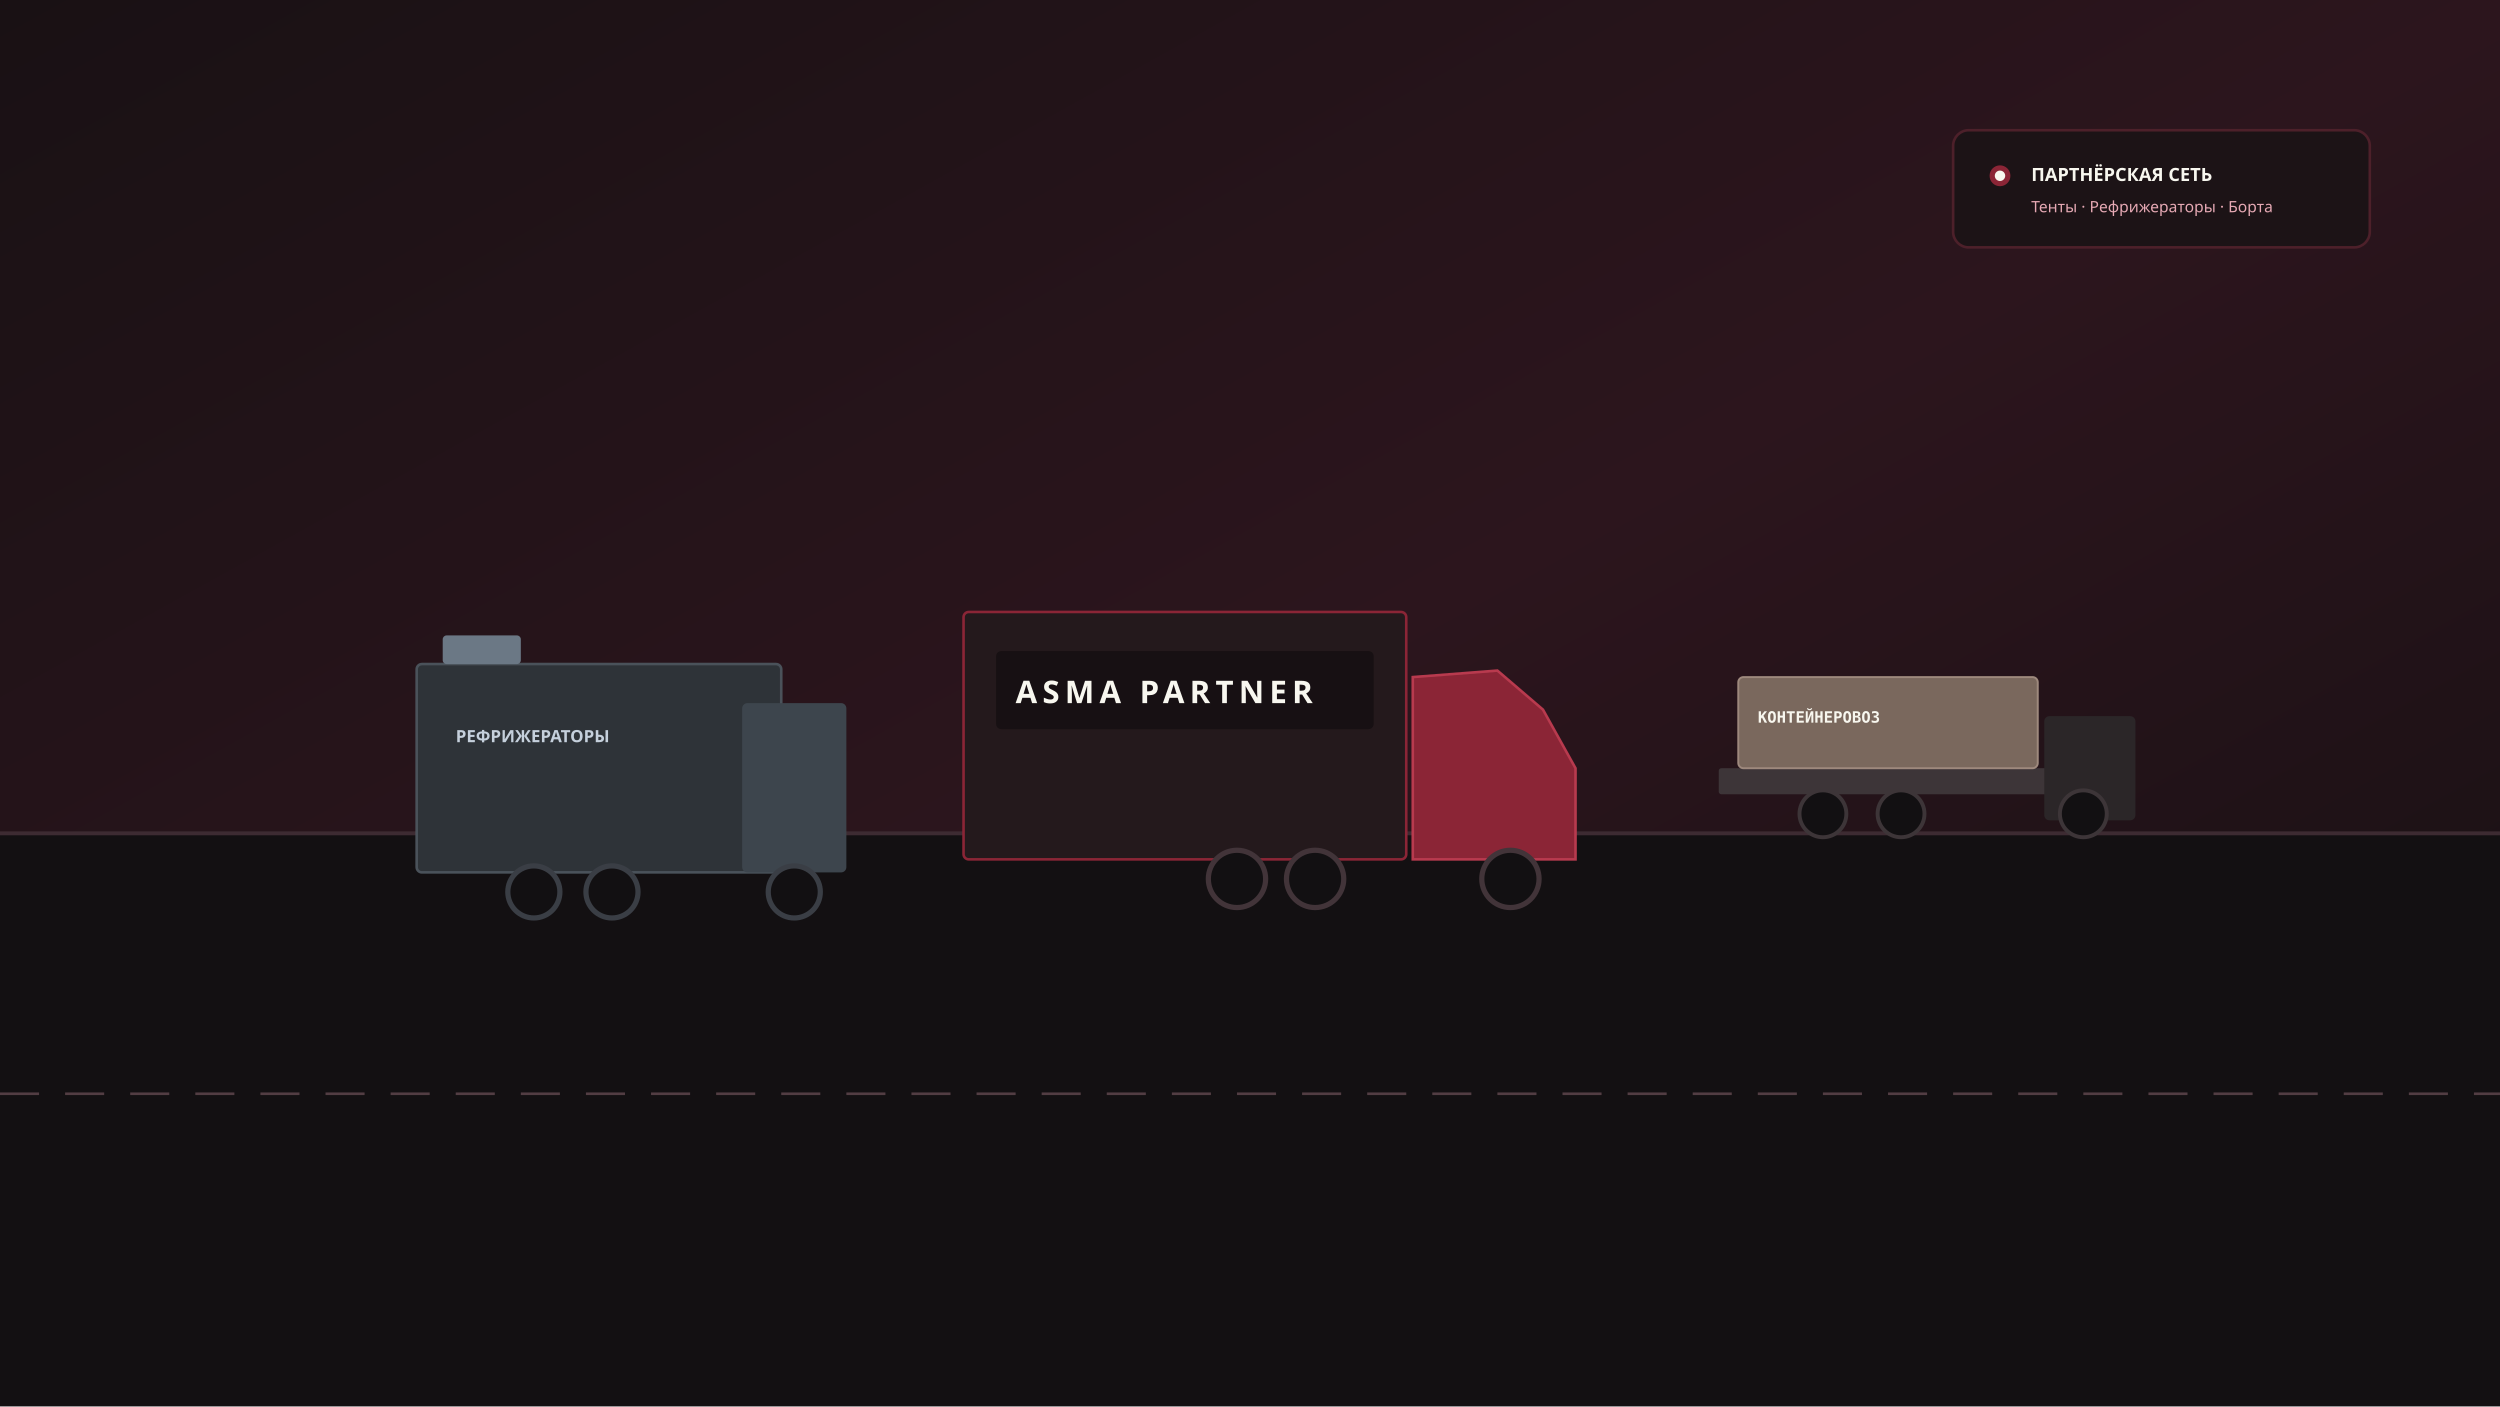
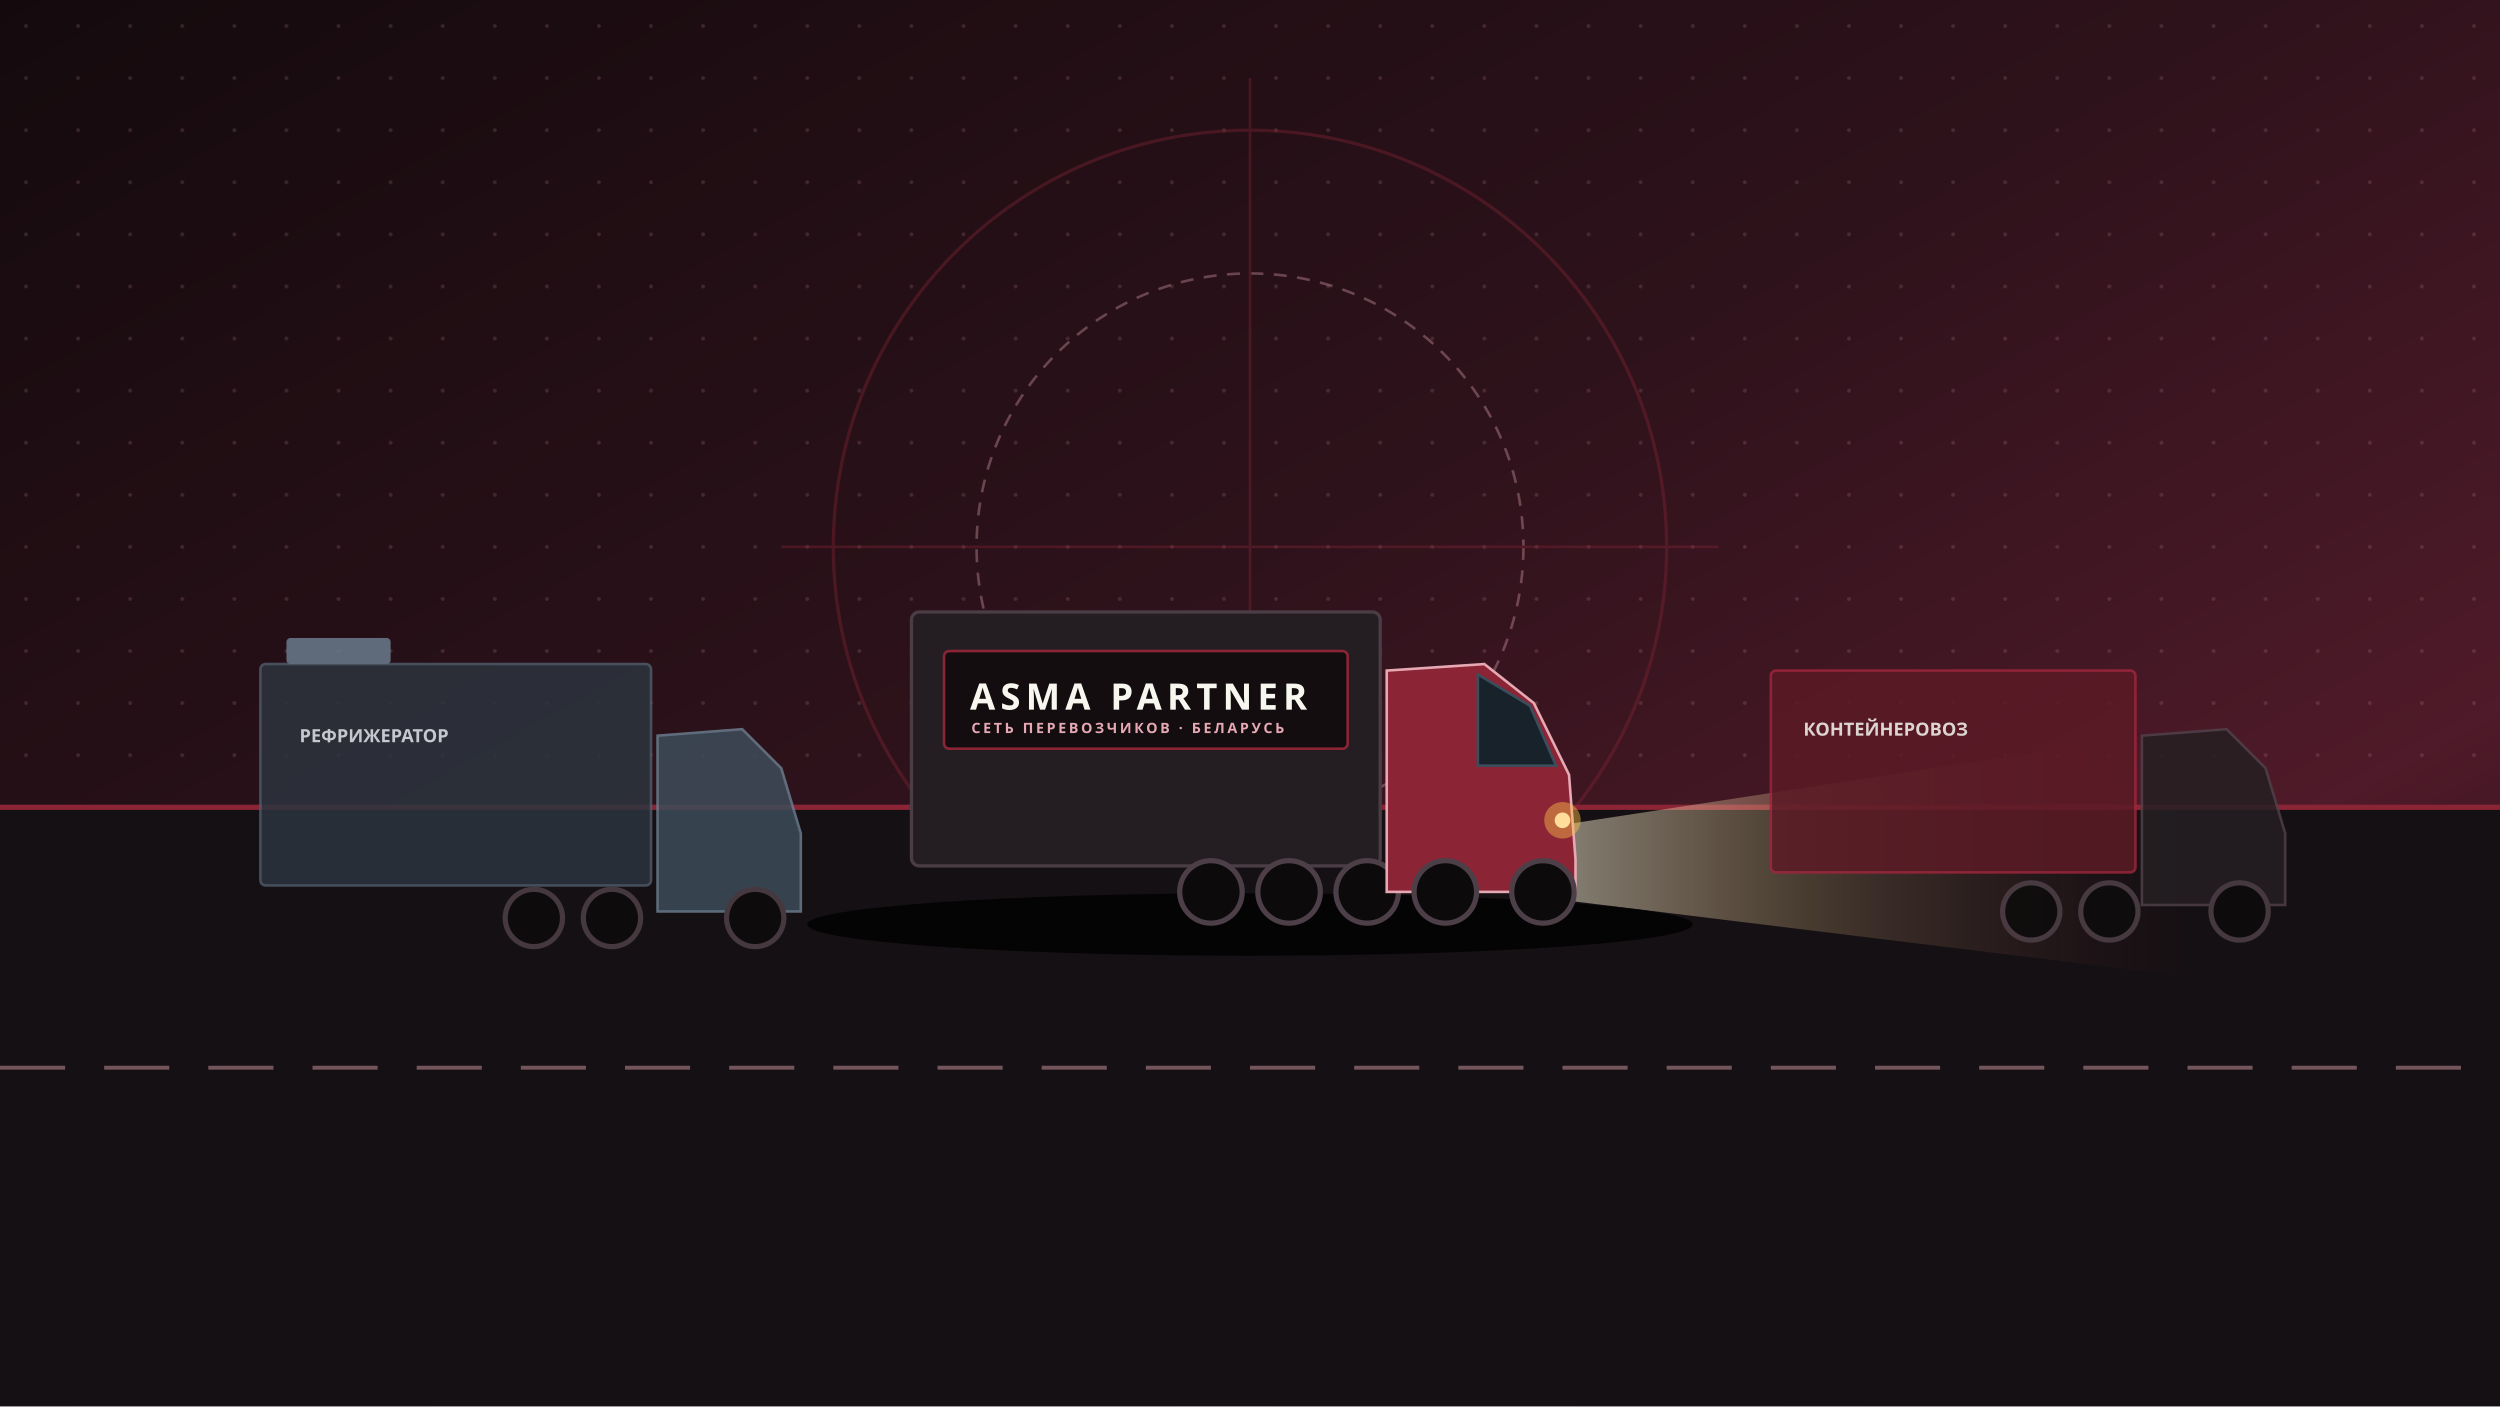
<svg xmlns="http://www.w3.org/2000/svg" width="1920" height="1080" viewBox="0 0 1920 1080" fill="none">
  <defs>
-     <linearGradient id="fleet_sky" x1="0%" y1="0%" x2="100%" y2="100%">
-       <stop offset="0%" stop-color="#191114" />
-       <stop offset="50%" stop-color="#2C151D" />
-       <stop offset="100%" stop-color="#130F11" />
+     <linearGradient id="fleet_sky_c" x1="0%" y1="0%" x2="100%" y2="100%">
+       <stop offset="0%" stop-color="#140A0D" />
+       <stop offset="45%" stop-color="#2E121B" />
+       <stop offset="75%" stop-color="#4F1A29" />
+       <stop offset="100%" stop-color="#14090D" />
+     </linearGradient>
+     <pattern id="fleet_dots" width="40" height="40" patternUnits="userSpaceOnUse">
+       <circle cx="20" cy="20" r="1.5" fill="#E6A9B4" fill-opacity="0.16" />
+     </pattern>
+     <linearGradient id="beam_c" x1="0%" y1="0%" x2="100%" y2="0%">
+       <stop offset="0%" stop-color="#FFF8E0" stop-opacity="0.9" />
+       <stop offset="40%" stop-color="#FFD699" stop-opacity="0.4" />
+       <stop offset="100%" stop-color="#8B2536" stop-opacity="0" />
    </linearGradient>
  </defs>
-   <rect width="1920" height="1080" fill="url(#fleet_sky)" />
-   <rect y="640" width="1920" height="440" fill="#131012" />
-   <line x1="0" y1="640" x2="1920" y2="640" stroke="#3D2B32" stroke-width="3" />
-   <line x1="0" y1="840" x2="1920" y2="840" stroke="#E6A9B4" stroke-width="2" stroke-dasharray="30 20" opacity="0.3" />
-   <g transform="translate(320, 480)">
-     <rect x="0" y="30" width="280" height="160" rx="4" fill="#2E3338" stroke="#4A525A" stroke-width="2" />
-     <rect x="250" y="60" width="80" height="130" rx="4" fill="#3D454D" />
-     <rect x="20" y="8" width="60" height="22" rx="3" fill="#6B7885" />
-     <circle cx="90" cy="205" r="20" fill="#121012" stroke="#3A3E45" stroke-width="4" />
-     <circle cx="150" cy="205" r="20" fill="#121012" stroke="#3A3E45" stroke-width="4" />
-     <circle cx="290" cy="205" r="20" fill="#121012" stroke="#3A3E45" stroke-width="4" />
-     <text x="30" y="90" fill="#C5D0DC" font-family="sans-serif" font-size="13" font-weight="700">РЕФРИЖЕРАТОРЫ</text>
+   <rect width="1920" height="1080" fill="url(#fleet_sky_c)" />
+   <rect width="1920" height="1080" fill="url(#fleet_dots)" />
+   <g transform="translate(960, 420)" opacity="0.35">
+     <circle cx="0" cy="0" r="320" stroke="#8B2536" stroke-width="2.5" fill="none" />
+     <circle cx="0" cy="0" r="210" stroke="#E6A9B4" stroke-width="2" stroke-dasharray="10 8" fill="none" />
+     <line x1="-360" y1="0" x2="360" y2="0" stroke="#8B2536" stroke-width="2" />
+     <line x1="0" y1="-360" x2="0" y2="360" stroke="#8B2536" stroke-width="2" />
  </g>
-   <g transform="translate(740, 440)">
-     <rect x="0" y="30" width="340" height="190" rx="4" fill="#24191C" stroke="#8B2536" stroke-width="2" />
-     <rect x="25" y="60" width="290" height="60" rx="4" fill="#140E10" opacity="0.8" />
-     <text x="40" y="100" fill="#F8F7EF" font-family="system-ui, sans-serif" font-size="24" font-weight="900" letter-spacing="4">ASMA PARTNER</text>
-     <path d="M345 80 L410 75 L445 105 L470 150 L470 220 L345 220 Z" fill="#8B2536" stroke="#B83A4E" stroke-width="2" />
-     <circle cx="210" cy="235" r="22" fill="#121012" stroke="#423439" stroke-width="4" />
-     <circle cx="270" cy="235" r="22" fill="#121012" stroke="#423439" stroke-width="4" />
-     <circle cx="420" cy="235" r="22" fill="#121012" stroke="#423439" stroke-width="4" />
+   <rect y="620" width="1920" height="460" fill="#151013" />
+   <line x1="0" y1="620" x2="1920" y2="620" stroke="#8B2536" stroke-width="4" />
+   <line x1="0" y1="820" x2="1920" y2="820" stroke="#E6A9B4" stroke-width="3" stroke-dasharray="50 30" opacity="0.45" />
+   <g transform="translate(700, 440)">
+     <polygon points="490,195 980,120 980,310 490,250" fill="url(#beam_c)" opacity="0.55" />
+     <ellipse cx="260" cy="270" rx="340" ry="24" fill="#030203" opacity="0.9" />
+     <rect x="0" y="30" width="360" height="195" rx="6" fill="#241E22" stroke="#4B3D45" stroke-width="2.5" />
+     <rect x="25" y="60" width="310" height="75" rx="4" fill="#130D10" stroke="#8B2536" stroke-width="2" />
+     <text x="45" y="105" fill="#F8F7EF" font-family="system-ui, sans-serif" font-size="28" font-weight="900" letter-spacing="4">ASMA PARTNER</text>
+     <text x="46" y="123" fill="#E6A9B4" font-family="system-ui, sans-serif" font-size="11" font-weight="700" letter-spacing="2">СЕТЬ ПЕРЕВОЗЧИКОВ · БЕЛАРУСЬ</text>
+     <circle cx="230" cy="245" r="24" fill="#0C0A0B" stroke="#4D3F47" stroke-width="4" />
+     <circle cx="290" cy="245" r="24" fill="#0C0A0B" stroke="#4D3F47" stroke-width="4" />
+     <circle cx="350" cy="245" r="24" fill="#0C0A0B" stroke="#4D3F47" stroke-width="4" />
+     <path d="M365 75 L440 70 L478 100 L505 155 L510 220 L510 245 L365 245 Z" fill="#8B2536" stroke="#E6A9B4" stroke-width="2" />
+     <path d="M435 78 L475 102 L495 148 L435 148 Z" fill="#18222A" stroke="#3A4D5C" stroke-width="2" />
+     <circle cx="500" cy="190" r="6" fill="#FFF8E0" />
+     <circle cx="500" cy="190" r="14" fill="#FFC048" fill-opacity="0.45" />
+     <circle cx="410" cy="245" r="24" fill="#0C0A0B" stroke="#4D3F47" stroke-width="4" />
+     <circle cx="485" cy="245" r="24" fill="#0C0A0B" stroke="#4D3F47" stroke-width="4" />
  </g>
-   <g transform="translate(1320, 500)">
-     <rect x="0" y="90" width="260" height="20" rx="2" fill="#3D3538" />
-     <rect x="15" y="20" width="230" height="70" rx="4" fill="#7A685D" stroke="#9E897D" stroke-width="1.5" />
-     <rect x="250" y="50" width="70" height="80" rx="4" fill="#2B2628" />
-     <circle cx="80" cy="125" r="18" fill="#121012" stroke="#3D3538" stroke-width="3" />
-     <circle cx="140" cy="125" r="18" fill="#121012" stroke="#3D3538" stroke-width="3" />
-     <circle cx="280" cy="125" r="18" fill="#121012" stroke="#3D3538" stroke-width="3" />
-     <text x="30" y="55" fill="#F8F7EF" font-family="monospace" font-size="12" font-weight="700">КОНТЕЙНЕРОВОЗ</text>
+   <g transform="translate(200, 480)" opacity="0.85">
+     <rect x="0" y="30" width="300" height="170" rx="4" fill="#2C343D" stroke="#4D5A68" stroke-width="2" />
+     <rect x="20" y="10" width="80" height="20" rx="3" fill="#697B8C" />
+     <text x="30" y="90" fill="#E1E9F0" font-family="sans-serif" font-size="14" font-weight="800">РЕФРИЖЕРАТОР</text>
+     <path d="M305 85 L370 80 L400 110 L415 160 L415 220 L305 220 Z" fill="#3D4B59" stroke="#697B8C" stroke-width="2" />
+     <circle cx="210" cy="225" r="22" fill="#0C0A0B" stroke="#4D3F47" stroke-width="4" />
+     <circle cx="270" cy="225" r="22" fill="#0C0A0B" stroke="#4D3F47" stroke-width="4" />
+     <circle cx="380" cy="225" r="22" fill="#0C0A0B" stroke="#4D3F47" stroke-width="4" />
  </g>
-   <g transform="translate(1500, 100)">
-     <rect width="320" height="90" rx="12" fill="#1C1316" stroke="#4D202A" stroke-width="2" />
-     <circle cx="36" cy="35" r="8" fill="#8B2536" />
-     <circle cx="36" cy="35" r="4" fill="#F8F7EF" />
-     <text x="60" y="39" fill="#F8F7EF" font-family="system-ui, sans-serif" font-size="14" font-weight="700">ПАРТНЁРСКАЯ СЕТЬ</text>
-     <text x="60" y="63" fill="#E6A9B4" font-family="system-ui, sans-serif" font-size="12">Тенты · Рефрижераторы · Борта</text>
+   <g transform="translate(1360, 490)" opacity="0.85">
+     <rect x="0" y="25" width="280" height="155" rx="4" fill="#5A1A25" stroke="#9E253B" stroke-width="2" />
+     <text x="25" y="75" fill="#F8F7EF" font-family="sans-serif" font-size="14" font-weight="800">КОНТЕЙНЕРОВОЗ</text>
+     <path d="M285 75 L350 70 L380 100 L395 150 L395 205 L285 205 Z" fill="#241E22" stroke="#4D3F47" stroke-width="2" />
+     <circle cx="200" cy="210" r="22" fill="#0C0A0B" stroke="#4D3F47" stroke-width="4" />
+     <circle cx="260" cy="210" r="22" fill="#0C0A0B" stroke="#4D3F47" stroke-width="4" />
+     <circle cx="360" cy="210" r="22" fill="#0C0A0B" stroke="#4D3F47" stroke-width="4" />
  </g>
</svg>
